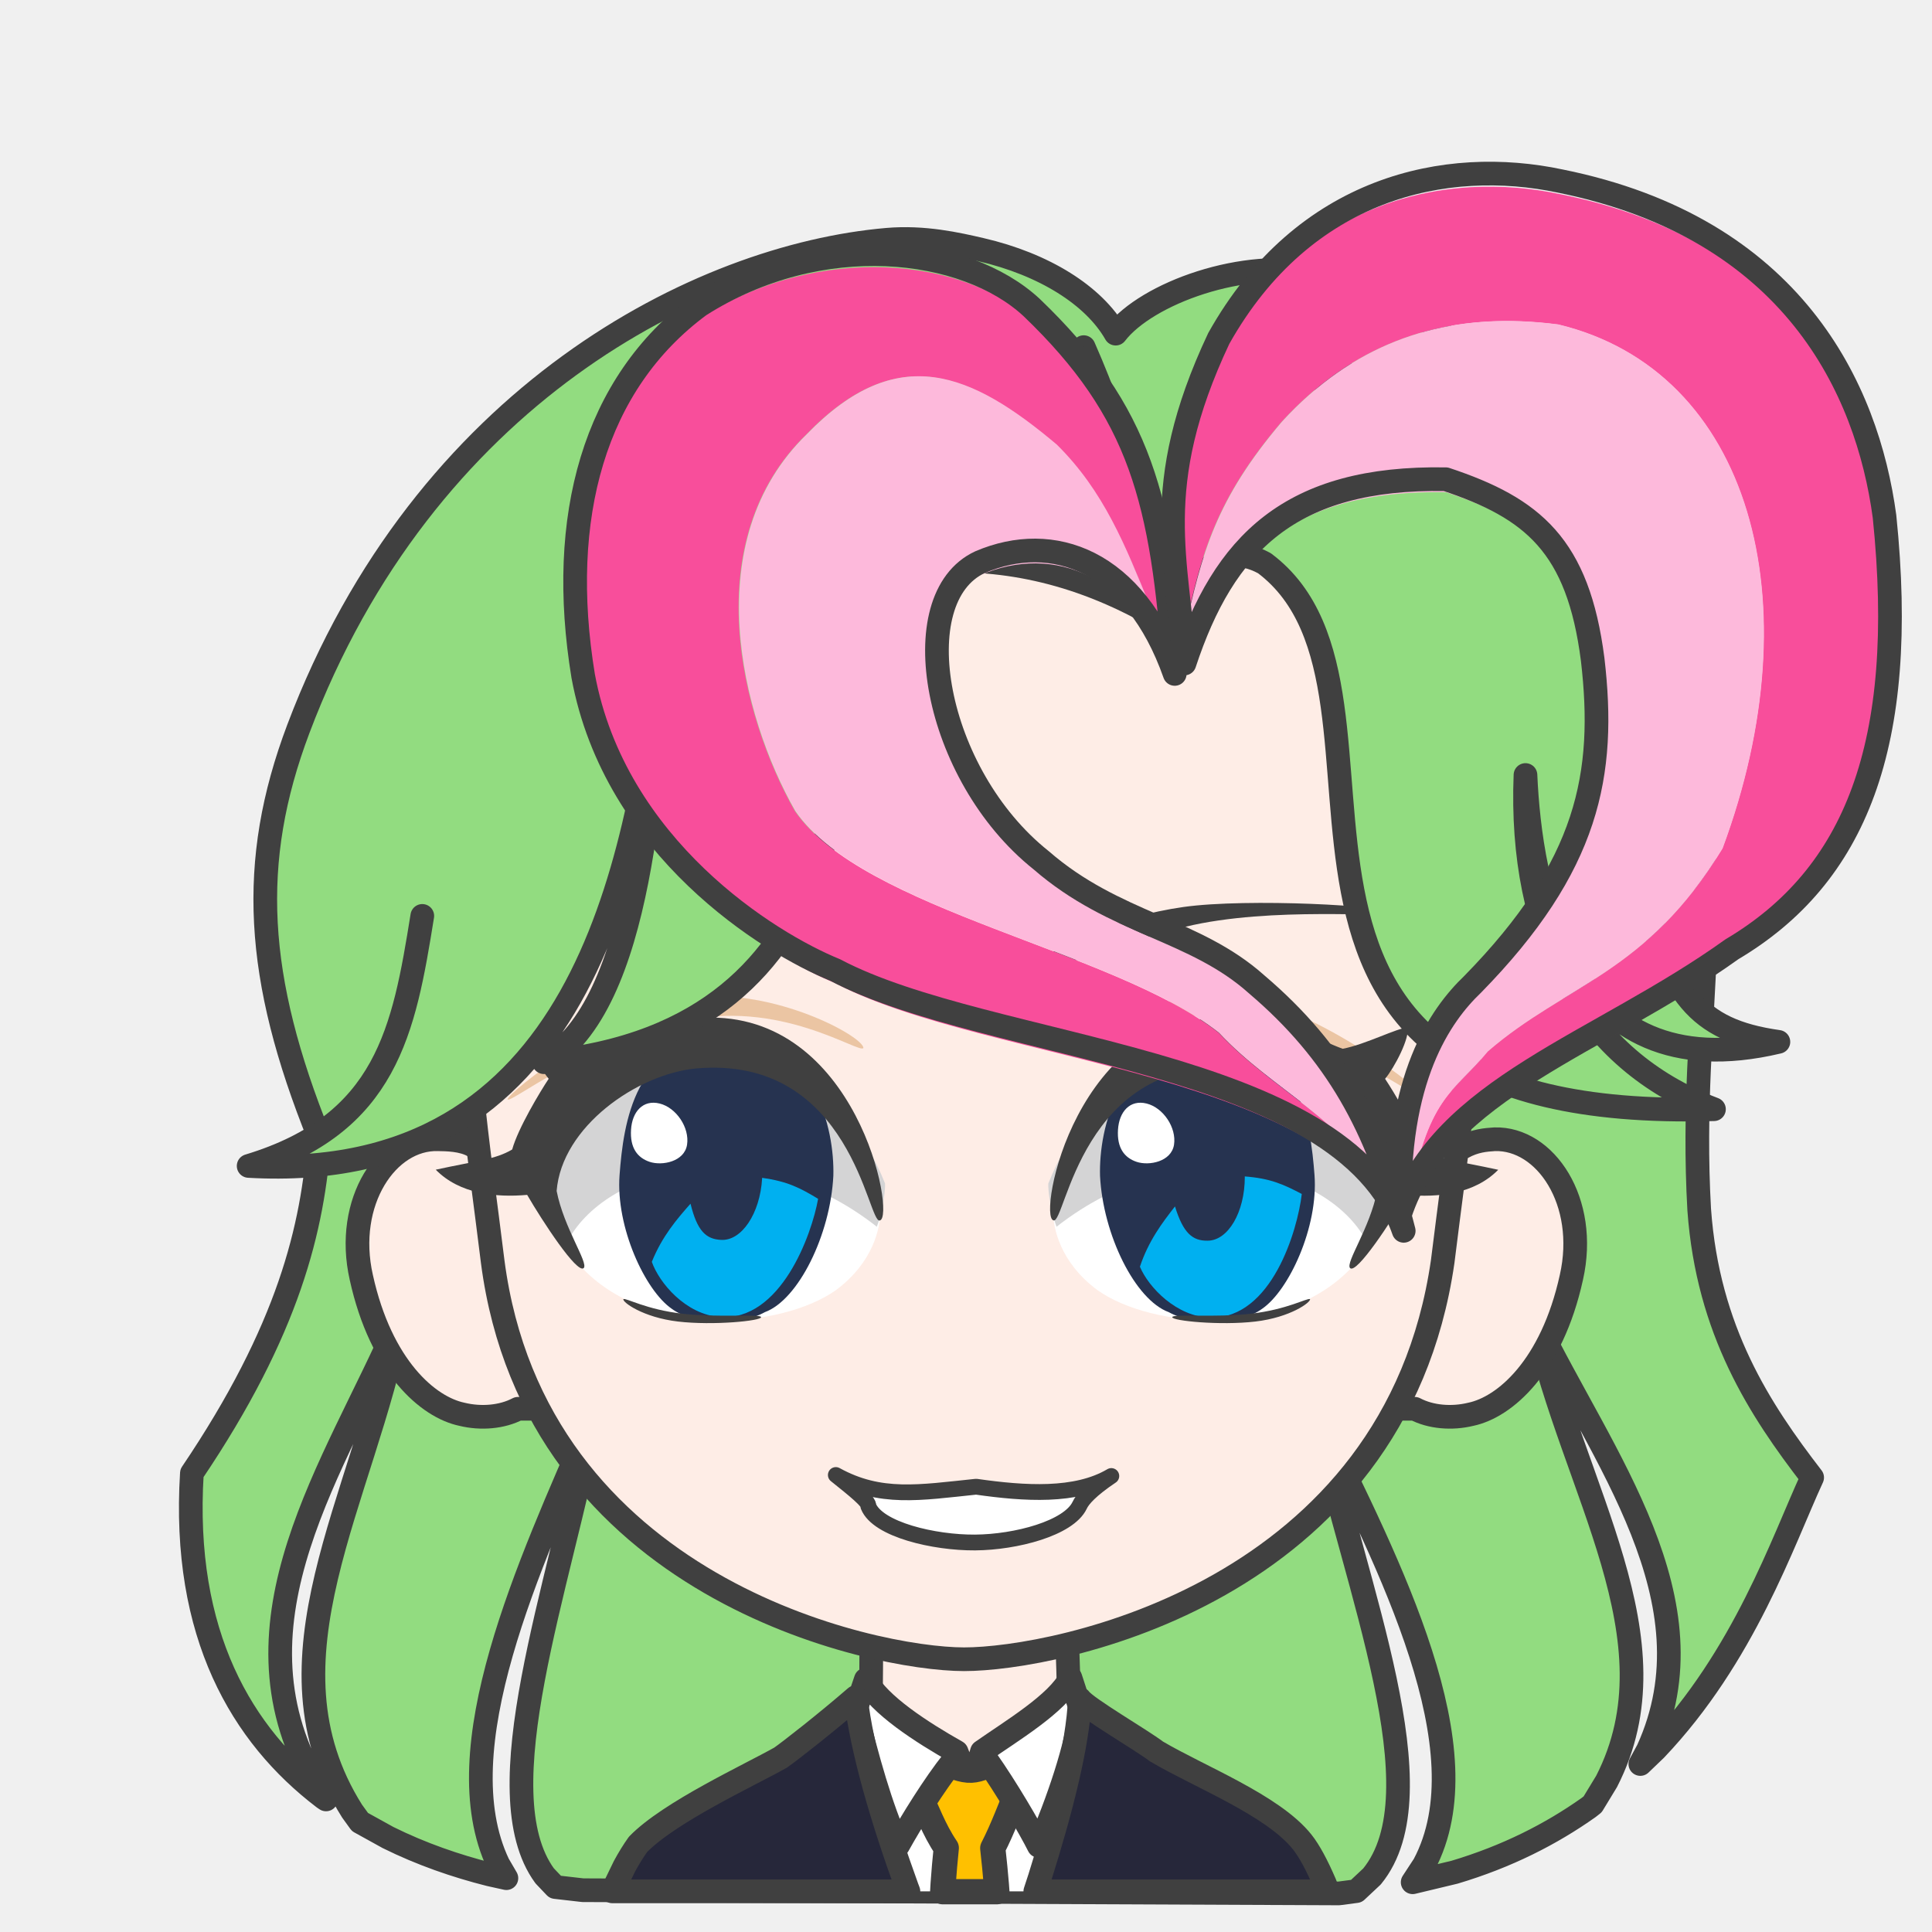
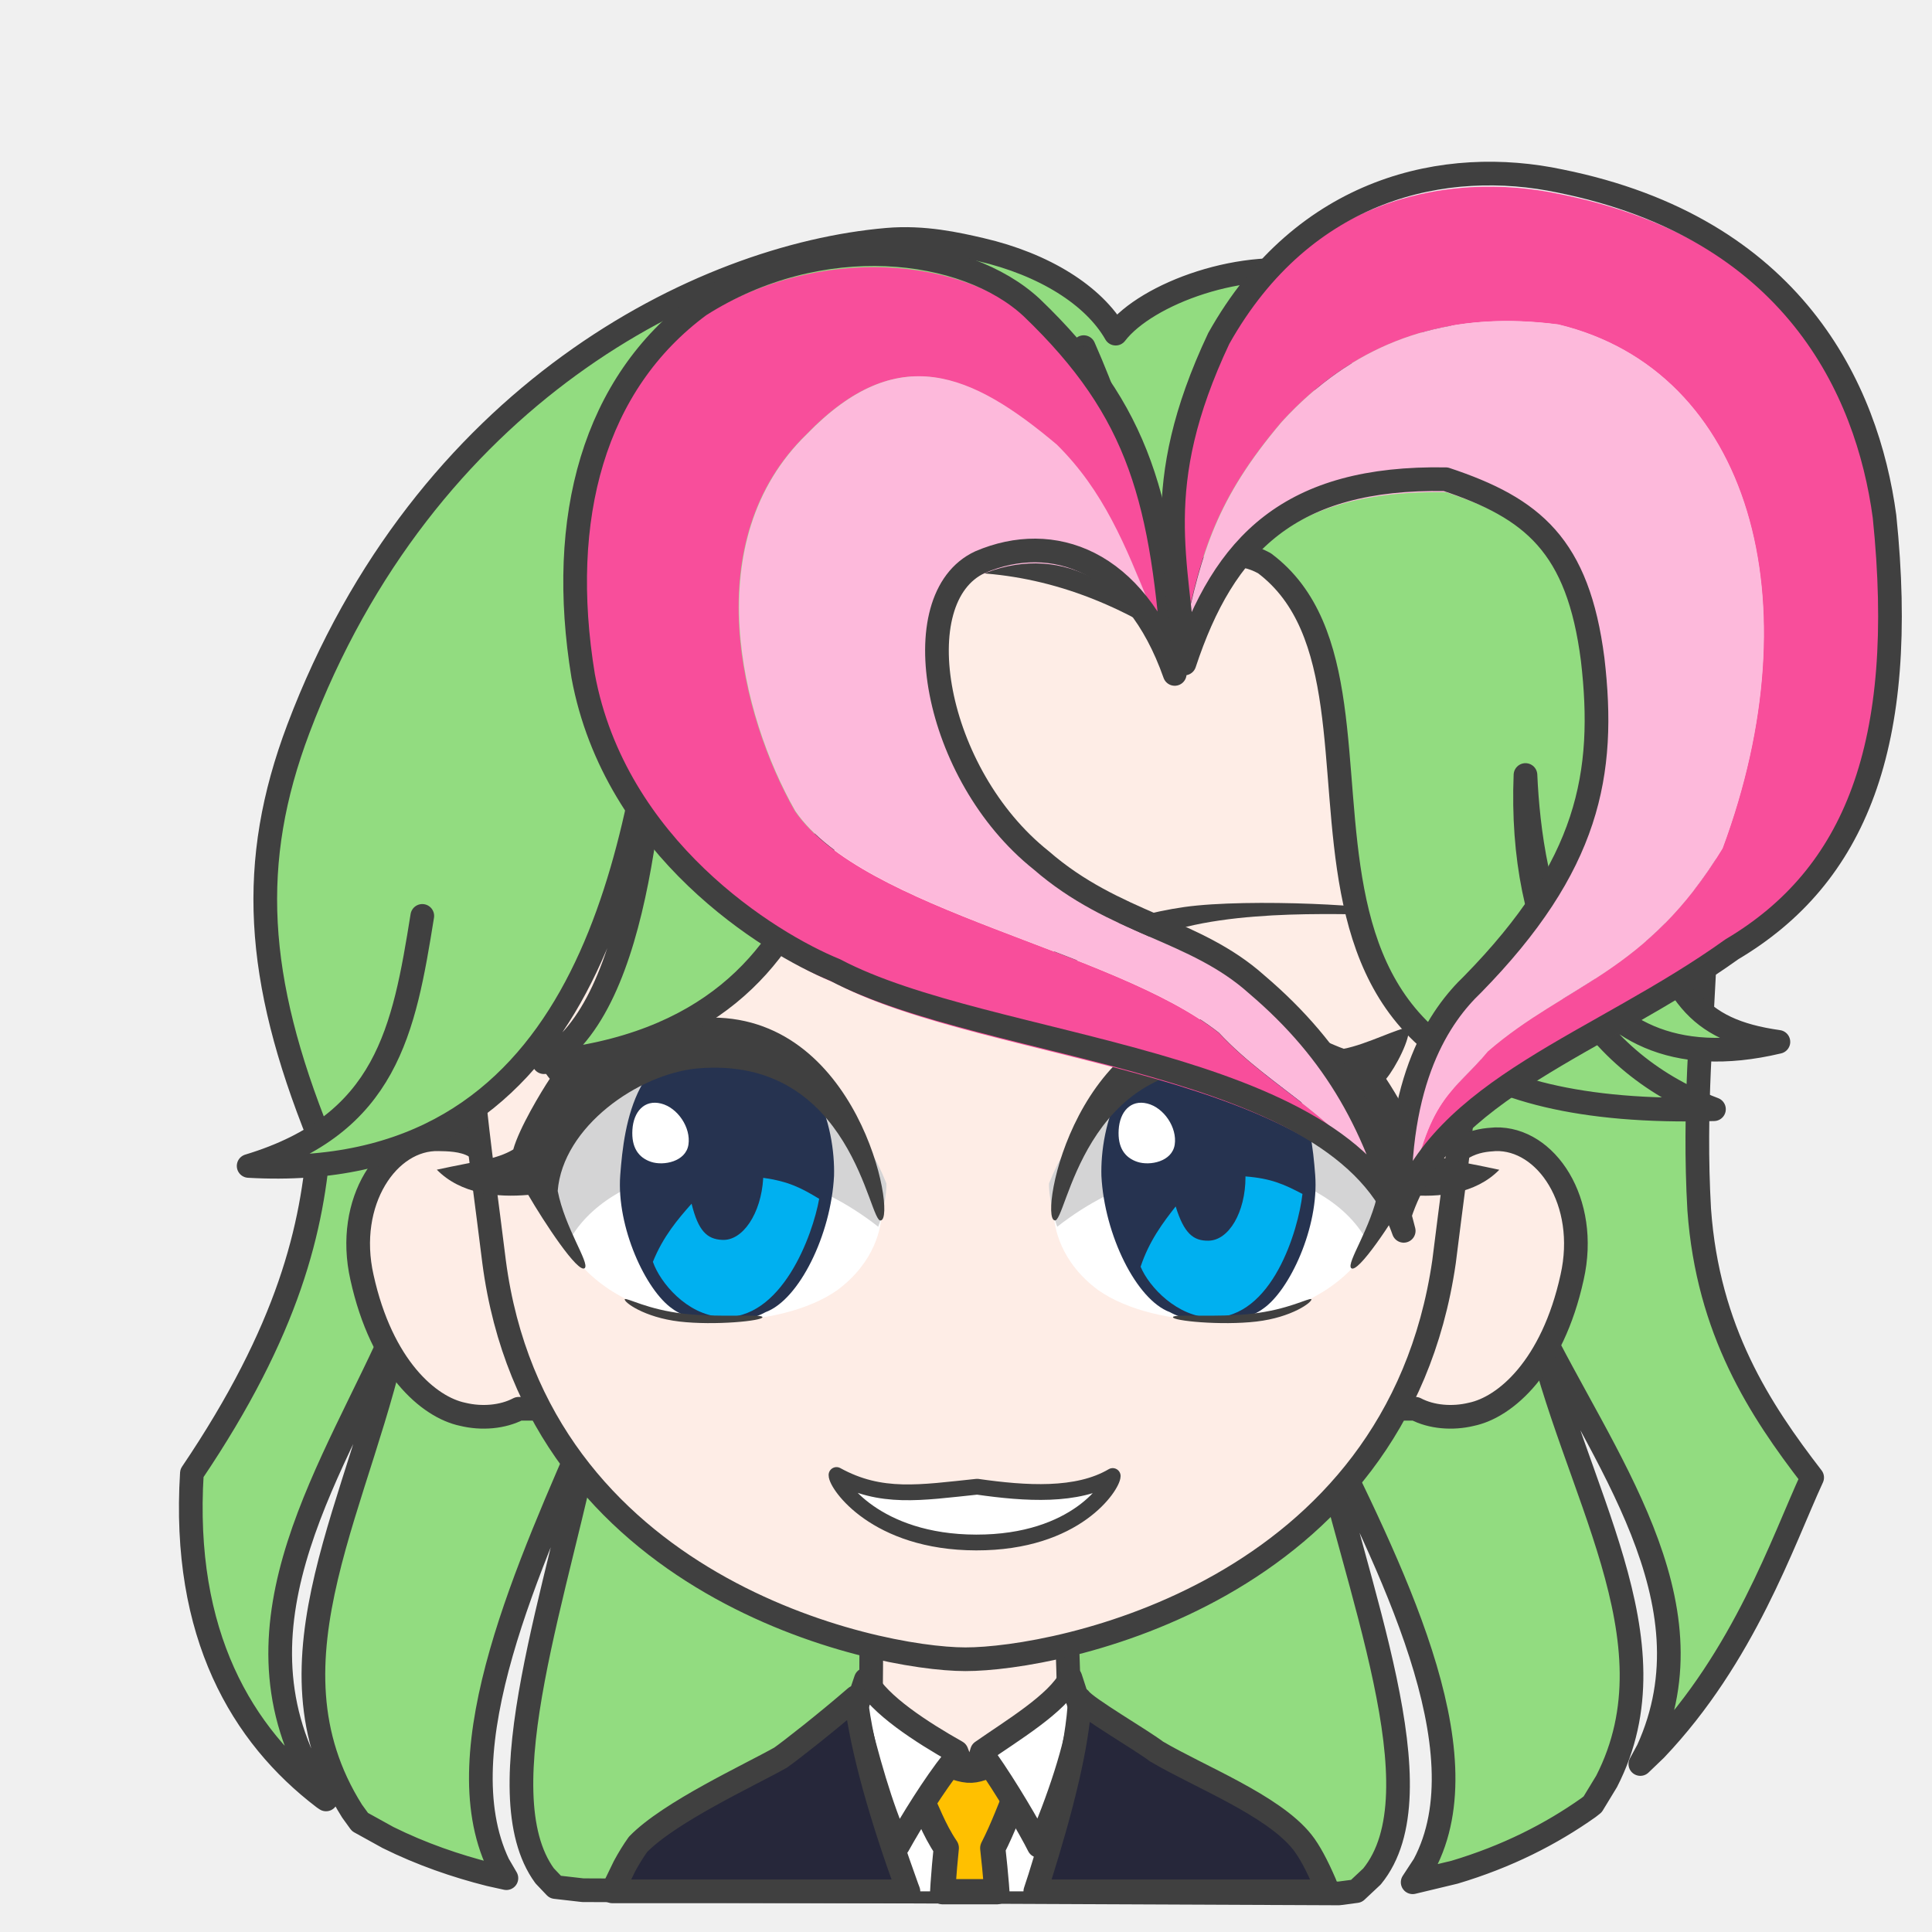
<svg xmlns="http://www.w3.org/2000/svg" width="2805" height="2805" xml:space="preserve" overflow="hidden">
  <g transform="translate(-3968 -936)">
    <path d="M5256.1 1284.09C5309.66 1279.48 5357.9 1290.5 5392.3 1298.47 5484.05 1319.72 5556.28 1365.04 5587.81 1420.4 5632.34 1362.26 5774.73 1309.52 5882.65 1334.05 6158.52 1382.94 6303.81 1755.07 6395.87 1981.44 6487.94 2207.81 6418.21 2396.54 6435.02 2692.26 6447.64 2868.15 6523.32 2983.07 6599 3081.18 6556.23 3174 6500.27 3340.62 6371.66 3475.87L6349.54 3497.09 6360.56 3476.82C6459.42 3259.72 6293.32 3050.85 6197.71 2854.23 6251.41 3098.69 6406.53 3315.58 6300.58 3522.32L6280.32 3555.65 6274.51 3560.22C6219.91 3598.92 6155.76 3631.54 6079.87 3654.18L6019 3668.79 6035.57 3643.48C6124.55 3476.66 5984.61 3207.99 5882.17 2997.33 5935.87 3241.79 6060.05 3538.31 5959.89 3660.44L5937.26 3681.64 5911.79 3685 4814.18 3680.32 4774.27 3675.75 4758.78 3659.46C4669.55 3537.33 4780.18 3240.81 4828.02 2996.35 4736.76 3207.01 4612.09 3475.68 4691.36 3642.5L4703.22 3662.84 4678.62 3657.39C4630.24 3645.2 4579.91 3627.92 4531.4 3603.86L4490.62 3581.32 4479.17 3565.5C4340.67 3345.44 4495.65 3115.17 4546.91 2853.26 4455.65 3063.91 4292.3 3288.64 4424.42 3522.48L4441.35 3548.52 4437.94 3546.19C4319.54 3455.92 4231.95 3309.45 4246.6 3074.91 4387.53 2866.24 4422.46 2718.19 4431.57 2587.15 4338.37 2355.9 4328.22 2187.53 4401.14 1994.3 4583.78 1510.37 4983.41 1307.6 5256.1 1284.09Z" stroke="#404040" stroke-width="34.375" stroke-linecap="round" stroke-linejoin="round" stroke-miterlimit="10" fill="#92DC80" fill-rule="evenodd" />
    <path d="M100.689 0C98.84 79.836 96.894 90.206 97.677 152.664 83.972 154.529 27.834 183.216 0 194.001 30.346 293.966 148.667 378.981 237.171 377.992 325.675 377.003 449.331 272.575 478 193.223L384.281 152.667C385.064 90.208 383.117 77.408 384.519 2.429L100.689 0Z" stroke="#404040" stroke-width="34.375" stroke-linecap="round" stroke-linejoin="round" stroke-miterlimit="10" fill="#FEEDE6" fill-rule="evenodd" transform="matrix(-1 0 0 1 5617 3277)" />
    <path d="M5527 3412C5519.12 3508.12 5513.9 3589.77 5503.17 3670.48L5501.16 3682 5256.81 3682 5252.69 3666.47C5233.35 3587.38 5220.65 3508.79 5211 3413.72L5355.99 3492.83 5379.36 3544.43 5398.48 3490.54Z" fill="#FFFFFF" fill-rule="evenodd" />
    <path d="M5450.5 3461.5 5447.9 3530.03C5435.06 3559.77 5424.63 3589.51 5409.36 3619.26 5411.5 3638.16 5413.19 3655.84 5414.59 3672.72L5415.3 3682.5 5336.68 3682.5 5337.34 3671.1C5338.5 3654.6 5339.95 3637.41 5341.85 3619.02 5323.23 3591.62 5314.3 3564.21 5300.53 3536.81L5299.5 3468.63C5309.5 3479.7 5352.96 3507.28 5378.13 3506.09 5403.29 3504.91 5436.52 3478.68 5450.5 3461.5Z" stroke="#404040" stroke-width="36.667" stroke-linecap="round" stroke-linejoin="round" stroke-miterlimit="10" fill="#FFC000" fill-rule="evenodd" />
    <path d="M5225.03 3374.49C5243.69 3410.8 5306.68 3451.33 5356.87 3479.62L5363.06 3495.63 5351.7 3492.65C5324.53 3526.67 5291.57 3579.84 5271.81 3615.39 5246.62 3559.89 5226.7 3487.52 5210 3418.99L5225.03 3374.49ZM5522.11 3372 5537 3417.59C5532.69 3468.7 5503.03 3555 5476.17 3616 5462.84 3589.4 5428.35 3530.69 5400.76 3491.61L5388.76 3495.63 5393.65 3479.07C5435.89 3449.38 5503.66 3409.14 5522.11 3372Z" stroke="#404040" stroke-width="34.375" stroke-linecap="round" stroke-linejoin="round" stroke-miterlimit="10" fill="#FFFFFF" fill-rule="evenodd" />
    <path d="M360.257 2.64C351.193 15.603 270.781 62.143 248.996 78.862 186.77 115.64 80.312 156.728 37.621 210.019 26.948 223.341 15.861 244.346 4.77 270.024L0 282 424.878 282 418.477 262.397C388.157 166.036 362.993 69.528 360.257 2.64ZM685.525 0C676.986 76.713 646.427 179.471 611.045 276.831L609.081 282 1039 282 1021.48 245.832C1015.17 234.165 1008.58 223.408 1001.69 213.779 955.872 166.667 839.865 113.369 794.529 87.734 779.497 77.089 729.56 38.118 685.525 0Z" stroke="#404040" stroke-width="34.375" stroke-linecap="round" stroke-linejoin="round" stroke-miterlimit="10" fill="#26273A" fill-rule="evenodd" transform="matrix(-1 0 0 1 5896 3400)" />
-     <path d="M1650.98 0.036C1638.99 0.301 1615.77 0.199 1598.98 10.041L163.429 11.887C145.718 2.046 130.061 0.883 116.972 0.036 43.246-2.084-19.296 90.548 5.535 200.504 34.143 330.583 102.569 389.139 151.67 399.354 179.182 406.083 209.864 403.542 232.923 391.368L1534.98 391.368C1558.05 403.542 1588.74 406.083 1616.27 399.354 1665.39 389.139 1733.84 330.583 1762.46 200.504 1787.3 90.548 1724.74-2.084 1650.98 0.036Z" stroke="#404040" stroke-width="34.375" stroke-linecap="round" stroke-linejoin="round" stroke-miterlimit="10" fill="#FEEDE6" fill-rule="evenodd" transform="matrix(-1 0 0 1 6255 2590)" />
-     <path d="M1474 666.518C1471.86 440.458 1415.73 7.502 731.293 0 77.289 2.902-1.423 444.417 0.019 666.518 0.542 939.935 26.781 1089.61 47.443 1258.83 116.934 1739.28 609.184 1836.08 742.376 1836 875.568 1835.92 1364.79 1731.91 1426.66 1258.83 1447.28 1089.61 1473.48 939.935 1474 666.518Z" stroke="#404040" stroke-width="34.375" stroke-linecap="round" stroke-linejoin="round" stroke-miterlimit="10" fill="#FEEDE6" fill-rule="evenodd" transform="matrix(-1 0 0 1 6110 1509)" />
-     <path d="M5686.03 2252.85C5779.81 2239.66 5985.41 2251.03 5986.35 2261.19 5986.96 2269.71 5814.92 2250.97 5688.53 2281.65 5562.14 2312.32 5496.61 2351.11 5488.8 2332.69 5481.84 2310.69 5592.25 2266.05 5686.03 2252.85Z" fill="#404040" fill-rule="evenodd" />
-     <path d="M5497 2697.86C5591.45 2406.98 5843.34 2405.1 6001 2607.04 5999.81 2676.24 5973.04 2720.24 5927.71 2779.02 5829.9 2879.26 5641.47 2865.52 5561.66 2809.31 5506.09 2768.31 5497.43 2717.34 5497 2697.86Z" fill="#FFFFFF" fill-rule="evenodd" />
-     <path d="M5501.98 2717.05C5683.18 2574.98 5898.86 2630.69 5953.89 2742 6050.08 2579.98 5844.5 2453.03 5763.99 2458.15 5683.48 2463.27 5549.92 2502.96 5490.07 2654.16 5489.22 2669.65 5496.38 2702.93 5501.98 2717.05Z" fill="#D4D4D5" fill-rule="evenodd" />
-     <path d="M5565.09 2643.13C5563.16 2574.88 5591.87 2444.15 5723.26 2444 5854.64 2443.85 5870.85 2566.95 5876.5 2642.22 5882.14 2717.49 5839.26 2809.55 5800.57 2836.07 5769.41 2859.37 5701.03 2861.31 5664.86 2841.06 5615.96 2823.17 5569.43 2728.74 5565.09 2643.13Z" fill="#263350" fill-rule="evenodd" />
-     <path d="M5775.18 2644C5812.42 2646.89 5831.13 2655.38 5858 2669.48 5851.98 2721.76 5814.58 2849.92 5726.45 2849 5676.42 2848.47 5635.34 2804.67 5623 2775.08 5635.52 2737.51 5655.46 2711.15 5673.92 2687.59 5685.95 2726.6 5699.47 2737.56 5721.14 2737.32 5751.04 2737.32 5775.28 2695.93 5775.28 2644.87 5775.25 2644.58 5775.21 2644.29 5775.18 2644Z" fill="#00B0F0" fill-rule="evenodd" />
-     <path d="M5591.17 2576.15C5592.81 2550.07 5608.48 2532.15 5632.72 2538.17 5656.96 2544.19 5676.33 2573.23 5672.52 2597.93 5668.7 2622.63 5636.43 2628.89 5618.3 2622.87 5600.16 2616.84 5589.52 2602.23 5591.17 2576.15Z" fill="#FFFFFF" fill-rule="evenodd" />
-     <path d="M5670.01 2848.32C5670.22 2843.24 5731.02 2849.33 5783.88 2843.35 5836.74 2837.37 5866.1 2820.08 5869.92 2822.17 5871.71 2826.34 5841.74 2848.73 5790.51 2854.71 5739.27 2860.69 5669.23 2853.67 5670.01 2848.32Z" fill="#404040" fill-rule="evenodd" />
-     <path d="M5766.02 2384.01C5880.77 2397.61 6040.12 2523.82 6038.65 2532.47 6032.94 2537.64 5937.89 2458.6 5788 2420.04 5645.17 2383.39 5525.79 2467.32 5521.46 2457.22 5522.38 2440 5651.28 2370.41 5766.02 2384.01Z" fill="#EBC5A3" fill-rule="evenodd" />
-     <path d="M5497.45 2707.73C5514.81 2715.28 5537.98 2467.43 5764.43 2487.18 5850.39 2495.38 5960.05 2571.9 5967.47 2665.16 5956.96 2719.1 5920.94 2769.51 5928.15 2777.12 5937.79 2786.06 5988.23 2708.96 6010.34 2670.89 6055.73 2674.85 6108.42 2669.81 6143.24 2634.36 6083.93 2621.38 6056.57 2619.59 6032.07 2604.96 6023.61 2574.27 5991.27 2520.71 5978.95 2502.28 5992.29 2486.54 6015.51 2442.16 6011.27 2428.07 5997.58 2427.93 5950.63 2452.43 5917.4 2458.68 5883.14 2446.35 5820.19 2410.17 5753.28 2413.5 5529.97 2404.28 5474.2 2702.87 5497.45 2707.73Z" fill="#404040" fill-rule="evenodd" />
-     <path d="M0 98C26.553 76.715 48.949 58.979 47.209 52.723 60.813 18.737 142.841-0.431 202.219 0.007 261.597 0.445 338.002 20.704 353.953 53.887 357.999 62.87 370.291 76.56 400 96.541 348.458 66.051 274.12 70.936 203.709 81.004 120.951 72.405 64.44 62.453 0 98Z" stroke="#404040" stroke-width="22.917" stroke-linecap="round" stroke-linejoin="round" stroke-miterlimit="10" fill="#FFFFFF" fill-rule="evenodd" transform="matrix(1 -1.22465e-16 -1.22465e-16 -1 5181.5 3175.5)" />
-     <path d="M186.338 31.595C277.661 7.069 482.779-6.696 484.949 3.272 486.585 11.654 313.833 14.023 192.321 59.871 70.809 105.719 10.589 152.201 0.616 134.876-8.963 113.881 95.016 56.122 186.338 31.595Z" fill="#404040" fill-rule="evenodd" transform="matrix(-0.992546 0.121869 0.121869 0.992546 5238.22 2198.8)" />
-     <path d="M0 231.863C94.453-59.02 346.343-60.897 504 141.035 502.806 210.244 476.044 254.236 430.705 313.016 332.901 413.259 144.474 399.524 64.66 343.313 9.088 302.313 0.433 251.335 0 231.863Z" fill="#FFFFFF" fill-rule="evenodd" transform="matrix(-1 0 0 1 5246 2466)" />
-     <path d="M11.951 259.048C192.782 116.981 408.028 172.689 462.945 284 558.939 121.975 353.778-4.967 273.432 0.15 193.085 5.267 59.794 44.958 0.068 196.16-0.775 211.652 6.372 244.93 11.951 259.048Z" fill="#D4D4D5" fill-rule="evenodd" transform="matrix(-1 0 0 1 5253 2458)" />
-     <path d="M0.089 199.126C-1.835 130.881 26.788 0.152 157.748 0 288.708-0.151 304.87 122.948 310.498 198.22 316.126 273.492 273.378 365.552 234.811 392.074 203.75 415.368 135.594 417.312 99.54 397.059 50.8 379.169 4.417 284.74 0.089 199.126Z" fill="#263350" fill-rule="evenodd" transform="matrix(-1 0 0 1 5178 2444)" />
-     <path d="M5074.45 2646.07C5111.54 2651.19 5129.75 2660.8 5155.78 2676.51 5146.63 2728.42 5101.54 2854.33 5013.42 2848.12 4963.41 2844.6 4924.93 2798.34 4914.36 2768.02 4929.14 2731.2 4950.67 2706.04 4970.54 2683.59 4980.24 2723.31 4993.11 2735.09 5014.8 2736.14 5044.72 2737.93 5071.44 2698 5074.5 2646.94 5074.49 2646.65 5074.47 2646.36 5074.45 2646.07Z" fill="#00B0F0" fill-rule="evenodd" />
-     <path d="M4884.17 2576.15C4885.81 2550.07 4901.48 2532.15 4925.72 2538.17 4949.96 2544.19 4969.33 2573.23 4965.52 2597.93 4961.7 2622.63 4929.43 2628.89 4911.3 2622.87 4893.16 2616.84 4882.52 2602.23 4884.17 2576.15Z" fill="#FFFFFF" fill-rule="evenodd" />
-     <path d="M0.007 26.317C0.219 21.242 61.016 27.326 113.877 21.346 166.738 15.367 196.1-1.921 199.925 0.175 201.705 4.337 171.739 26.731 120.507 32.711 69.275 38.691-0.773 31.666 0.007 26.317Z" fill="#404040" fill-rule="evenodd" transform="matrix(-1 0 0 1 5073 2822)" />
-     <path d="M150.49 52.048C249.712-6.896 452.629-3.521 456.715 4.231 455.32 11.812 332.005 6.817 189.777 67.299 54.3 125.016 10.593 264.221 1.029 258.832-8.701 244.597 51.268 110.992 150.49 52.048Z" fill="#EBC5A3" fill-rule="evenodd" transform="matrix(-0.794088 0.607803 0.607803 0.794088 5065.06 2251.29)" />
-     <path d="M14.772 403.188C33.464 405.982-8.276 160.591 215.199 121.016 300.215 106.683 425.747 152.189 457.013 240.35 460.826 295.17 439.119 353.185 448.039 358.673 459.646 364.807 488.351 277.274 499.828 234.779 544.628 226.847 594.131 208.339 618.548 165.076 557.998 167.899 531.148 173.256 503.743 165.466 487.649 138.019 442.613 94.666 425.973 80.051 434.764 61.397 445.678 12.517 437.953 0 424.711 3.414 385.768 39.233 355.347 53.878 319.115 50.843 249.058 32.193 185.403 52.74-32.324 101.666-8.909 404.511 14.772 403.188Z" fill="#404040" fill-rule="evenodd" transform="matrix(-0.965886 0.258967 0.258967 0.965886 5155.34 2314.6)" />
+     <path d="M1650.98 0.036C1638.99 0.301 1615.77 0.199 1598.98 10.041L163.429 11.887C145.718 2.046 130.061 0.883 116.972 0.036 43.246-2.084-19.296 90.548 5.535 200.504 34.143 330.583 102.569 389.139 151.67 399.354 179.182 406.083 209.864 403.542 232.923 391.368L1534.98 391.368C1558.05 403.542 1588.74 406.083 1616.27 399.354 1665.39 389.139 1733.84 330.583 1762.46 200.504 1787.3 90.548 1724.74-2.084 1650.98 0.036Z" stroke="#404040" stroke-width="34.375" stroke-linecap="round" stroke-linejoin="round" stroke-miterlimit="10" fill="#FEEDE6" fill-rule="evenodd" transform="matrix(-1 0 0 1 6256 2590)" />
+     <path d="M1474 666.518C1471.86 440.458 1415.73 7.502 731.293 0 77.289 2.902-1.423 444.417 0.019 666.518 0.542 939.935 26.781 1089.61 47.443 1258.83 116.934 1739.28 609.184 1836.08 742.376 1836 875.568 1835.92 1364.79 1731.91 1426.66 1258.83 1447.28 1089.61 1473.48 939.935 1474 666.518Z" stroke="#404040" stroke-width="34.375" stroke-linecap="round" stroke-linejoin="round" stroke-miterlimit="10" fill="#FEEDE6" fill-rule="evenodd" transform="matrix(-1 0 0 1 6112 1509)" />
+     <path d="M5687.58 2252.85C5781.36 2239.66 5986.96 2251.03 5987.9 2261.19 5988.51 2269.71 5816.48 2250.97 5690.08 2281.65 5563.69 2312.32 5498.16 2351.11 5490.36 2332.69 5483.39 2310.69 5593.8 2266.05 5687.58 2252.85Z" fill="#404040" fill-rule="evenodd" />
+     <path d="M5498 2697.86C5592.64 2406.98 5845.03 2405.1 6003 2607.04 6001.8 2676.24 5974.99 2720.24 5929.56 2779.02 5831.56 2879.26 5642.76 2865.52 5562.79 2809.31 5507.11 2768.31 5498.43 2717.34 5498 2697.86Z" fill="#FFFFFF" fill-rule="evenodd" />
+     <path d="M5502.98 2717.05C5684.18 2574.98 5899.86 2630.69 5954.89 2742 6051.08 2579.98 5845.5 2453.03 5764.99 2458.15 5684.48 2463.27 5550.92 2502.96 5491.07 2654.16 5490.22 2669.65 5497.38 2702.93 5502.98 2717.05Z" fill="#D4D4D5" fill-rule="evenodd" />
+     <path d="M5567.09 2643.13C5565.17 2574.88 5593.79 2444.15 5724.75 2444 5855.71 2443.85 5871.87 2566.95 5877.5 2642.22 5883.13 2717.49 5840.38 2809.55 5801.81 2836.07 5770.75 2859.37 5702.59 2861.31 5666.54 2841.06 5617.8 2823.17 5571.42 2728.74 5567.09 2643.13Z" fill="#263350" fill-rule="evenodd" />
+     <path d="M5776.18 2644C5813.42 2646.89 5832.13 2655.38 5859 2669.48 5852.98 2721.76 5815.58 2849.92 5727.45 2849 5677.42 2848.47 5636.34 2804.67 5624 2775.08 5636.52 2737.51 5656.46 2711.15 5674.92 2687.59 5686.95 2726.6 5700.47 2737.56 5722.14 2737.32 5752.04 2737.32 5776.28 2695.93 5776.28 2644.87 5776.25 2644.58 5776.21 2644.29 5776.18 2644Z" fill="#00B0F0" fill-rule="evenodd" />
+     <path d="M5592.17 2576.15C5593.81 2550.07 5609.48 2532.15 5633.72 2538.17 5657.96 2544.19 5677.33 2573.23 5673.52 2597.93 5669.7 2622.63 5637.43 2628.89 5619.3 2622.87 5601.16 2616.84 5590.52 2602.23 5592.17 2576.15Z" fill="#FFFFFF" fill-rule="evenodd" />
+     <path d="M5671.01 2848.32C5671.22 2843.24 5732.32 2849.33 5785.45 2843.35 5838.57 2837.37 5868.08 2820.08 5871.92 2822.17 5873.71 2826.34 5843.6 2848.73 5792.11 2854.71 5740.62 2860.69 5670.22 2853.67 5671.01 2848.32Z" fill="#404040" fill-rule="evenodd" />
+     <path d="M5499 2707.73C5516.36 2715.28 5539.53 2467.43 5765.98 2487.18 5851.94 2495.38 5961.61 2571.9 5969.02 2665.16 5958.52 2719.1 5922.49 2769.51 5929.7 2777.12 5939.34 2786.06 5989.78 2708.96 6011.89 2670.89 6057.29 2674.85 6109.97 2669.81 6144.8 2634.36 6085.49 2621.38 6058.12 2619.59 6033.63 2604.96 6025.16 2574.27 5992.82 2520.71 5980.51 2502.28 5993.84 2486.54 6017.06 2442.16 6012.83 2428.07 5999.13 2427.93 5952.18 2452.43 5918.96 2458.68 5884.69 2446.35 5821.74 2410.17 5754.84 2413.5 5531.52 2404.28 5475.75 2702.87 5499 2707.73Z" fill="#404040" fill-rule="evenodd" />
+     <path d="M0.001 98C-0.248 84.5 56.853 0.243 202.725 0 348.597-0.243 400.751 83.04 401 96.54 349.33 66.048 274.805 70.935 204.219 81.002 121.254 72.403 64.601 62.451 0.001 98Z" stroke="#404040" stroke-width="22.917" stroke-linecap="round" stroke-linejoin="round" stroke-miterlimit="10" fill="#FFFFFF" fill-rule="evenodd" transform="matrix(1 -1.22465e-16 -1.22465e-16 -1 5182.5 3175.5)" />
+     <path d="M186.338 31.595C277.661 7.069 482.779-6.696 484.949 3.272 486.585 11.654 313.833 14.023 192.321 59.871 70.809 105.719 10.589 152.201 0.616 134.876-8.963 113.881 95.016 56.122 186.338 31.595Z" fill="#404040" fill-rule="evenodd" transform="matrix(-0.992546 0.121869 0.121869 0.992546 5239.77 2198.8)" />
+     <path d="M0 231.863C94.453-59.02 346.343-60.897 504 141.035 502.806 210.244 476.044 254.236 430.705 313.016 332.901 413.259 144.474 399.524 64.66 343.313 9.088 302.313 0.433 251.335 0 231.863Z" fill="#FFFFFF" fill-rule="evenodd" transform="matrix(-1 0 0 1 5248 2466)" />
+     <path d="M11.951 259.048C192.782 116.981 408.028 172.689 462.945 284 558.939 121.975 353.778-4.967 273.432 0.15 193.085 5.267 59.794 44.958 0.068 196.16-0.775 211.652 6.372 244.93 11.951 259.048Z" fill="#D4D4D5" fill-rule="evenodd" transform="matrix(-1 0 0 1 5255 2458)" />
+     <path d="M0.089 199.126C-1.835 130.881 26.788 0.152 157.748 0 288.709-0.151 304.87 122.948 310.498 198.22 316.127 273.492 273.378 365.552 234.811 392.074 203.75 415.368 135.594 417.312 99.54 397.059 50.8 379.169 4.417 284.74 0.089 199.126Z" fill="#263350" fill-rule="evenodd" transform="matrix(-1 0 0 1 5179 2444)" />
+     <path d="M5076 2646.07C5113.09 2651.19 5131.3 2660.8 5157.33 2676.51 5148.18 2728.42 5103.09 2854.33 5014.98 2848.12 4964.96 2844.6 4926.49 2798.34 4915.91 2768.02 4930.69 2731.2 4952.22 2706.04 4972.09 2683.59 4981.79 2723.31 4994.66 2735.09 5016.36 2736.14 5046.27 2737.93 5073 2698 5076.05 2646.94 5076.04 2646.65 5076.02 2646.36 5076 2646.07Z" fill="#00B0F0" fill-rule="evenodd" />
+     <path d="M4886.17 2576.15C4887.81 2550.07 4903.48 2532.15 4927.72 2538.17 4951.96 2544.19 4971.33 2573.23 4967.52 2597.93 4963.7 2622.63 4931.43 2628.89 4913.3 2622.87 4895.16 2616.84 4884.52 2602.23 4886.17 2576.15Z" fill="#FFFFFF" fill-rule="evenodd" />
+     <path d="M0.007 26.317C0.219 21.242 61.016 27.326 113.877 21.346 166.738 15.367 196.1-1.921 199.925 0.175 201.705 4.337 171.739 26.731 120.507 32.711 69.275 38.691-0.773 31.666 0.007 26.317Z" fill="#404040" fill-rule="evenodd" transform="matrix(-1 0 0 1 5075 2822)" />
+     <path d="M14.772 403.188C33.464 405.982-8.276 160.591 215.199 121.016 300.215 106.683 425.747 152.189 457.013 240.35 460.826 295.17 439.119 353.185 448.039 358.673 459.646 364.807 488.351 277.274 499.828 234.779 544.628 226.847 594.131 208.339 618.548 165.076 557.998 167.899 531.148 173.256 503.743 165.466 487.649 138.019 442.613 94.666 425.973 80.051 434.764 61.397 445.678 12.517 437.953 0 424.711 3.414 385.768 39.233 355.347 53.878 319.115 50.843 249.058 32.193 185.403 52.74-32.324 101.666-8.909 404.511 14.772 403.188Z" fill="#404040" fill-rule="evenodd" transform="matrix(-0.965886 0.258967 0.258967 0.965886 5156.9 2314.6)" />
    <path d="M4514 2358 4764.07 2225.66 5308.33 1677.39 5583.61 1708.9 5657.16 1826.53 5741.21 1713.1 6172 1734.11 5808.46 1471.52 5154.92 1398 4738.85 1595.46 4553.93 1975.68 4514 2358Z" fill="#92DC80" fill-rule="evenodd" />
    <path d="M5541.39 1440C5598.84 1570.29 5633.18 1702.68 5657 1837.18 5420.87 1696.38 5214.17 1748.92 5005.37 1830.87 4894.66 1902.32 4741.91 2076.75 4692.16 2215.44 4630.5 2403.18 4659.23 2420.69 4690.06 2419.29L4627 2579" stroke="#404040" stroke-width="34.375" stroke-linecap="round" stroke-linejoin="round" stroke-miterlimit="10" fill="#92DC80" fill-rule="evenodd" />
    <path d="M4581.11 2265.76C4554.47 2431.19 4530.07 2567.95 4329 2628.81 4811.73 2656.5 4891.08 2194.91 4930.53 1885.67 4914.28 2054.07 4902.67 2396.69 4757.73 2478.15 5236.92 2431.99 5172.06 1978.74 5226.64 1878.82 5276.61 1756.47 5366.52 1714.4 5445.32 1710.59 5542.94 1705.8 5597.41 1747.74 5664 1832.56 5640.17 1716.9 5618.44 1658.02 5567.28 1573.9 5478.26 1458.24 5383.1 1382.74 5240.72 1441.29" stroke="#404040" stroke-width="34.375" stroke-linecap="round" stroke-linejoin="round" stroke-miterlimit="10" fill="#92DC80" fill-rule="evenodd" />
    <path d="M6015.87 1526.25C5818.02 1347.32 5666.89 1725.43 5668.01 1849.4 5699.4 1790.04 5729.6 1713.39 5803.79 1753.73 6056.84 1943.23 5674.49 2568.67 6456.44 2546.42 6266.18 2474.2 6173.44 2297.62 6182.78 2061.21 6189.71 2218.25 6239.11 2522.58 6550 2448.65 6428.27 2431.51 6396.04 2376.9 6353.52 2232.36" stroke="#404040" stroke-width="34.375" stroke-linecap="round" stroke-linejoin="round" stroke-miterlimit="10" fill="#92DC80" fill-rule="evenodd" />
    <path d="M6000.46 2712.02 6001.81 2714.96 6000.4 2717.95ZM5254.83 1324.21C5341.29 1327.85 5417.7 1356.65 5465.72 1401.25 5604.7 1534.52 5646.11 1649.38 5666.05 1844.51L5670.02 1891.83 5637.31 1816.24C5601.47 1728.73 5570.3 1649.26 5501.74 1581.62 5377.99 1477.4 5270.87 1430.31 5138.82 1566.59 4979.99 1720.9 5042.78 1974.42 5122.2 2113.71 5221.93 2258.51 5584.85 2315.12 5737.22 2435.37 5815.59 2519.54 5919.42 2559.99 5981.89 2671.49L5992.68 2695.03 6005.94 2742C5918.21 2488.48 5403.85 2481.46 5180.37 2363.22 5084.33 2324.14 4860.86 2185.86 4814.69 1936.35 4776.83 1705.87 4830.39 1511.47 4983.68 1398.24 5071.87 1342.13 5168.37 1320.58 5254.83 1324.21ZM6103.29 1207.77C6147.86 1205.22 6191.78 1209.1 6233.11 1217.87 6571.09 1286.01 6679.14 1519.49 6704.07 1704.87 6738.24 2036.55 6661.59 2226.94 6482.44 2333.16 6313.56 2454.16 6117.11 2517.62 6030.43 2654.44L6010.29 2697.03 6011.58 2689.06C6040.29 2525.66 6076.76 2524.43 6127.84 2462.43 6241.42 2364.22 6357.77 2350.2 6468.59 2167.82 6602.03 1808.58 6508.76 1474.4 6230.34 1407.26 6085.36 1388.22 5945.92 1420.29 5828.64 1548.55 5733.29 1660.78 5712.18 1738.49 5687.36 1854.17L5683.54 1872.12 5682.9 1864.37C5670.25 1741.71 5647.52 1636.61 5737.21 1446.34 5830.02 1281 5969.58 1215.43 6103.29 1207.77Z" fill="#F84E9B" fill-rule="evenodd" />
    <path d="M5324 1483.73C5382.74 1491.5 5440.45 1529.33 5502.31 1581.45 5570.86 1649.1 5602.03 1728.59 5637.86 1816.12L5670.56 1891.72 5674.04 1933.24C5615.88 1767.87 5496.77 1725.77 5391.51 1770.87 5278.87 1822.99 5324.11 2079.56 5480.15 2203.84 5587.25 2297.05 5702.66 2303.06 5793.15 2384.25 5894.13 2470.19 5952.7 2565.34 5991.13 2687.83L5993.17 2695.07 5982.39 2671.52C5919.93 2560 5816.11 2519.55 5737.75 2435.36 5585.41 2315.09 5222.55 2258.46 5122.84 2113.64 5043.43 1974.33 4980.65 1720.76 5139.46 1566.42 5205.47 1498.26 5265.25 1475.96 5324 1483.73ZM6176.72 1402.4C6194.64 1403.1 6212.67 1404.68 6230.79 1407.06 6509.16 1474.21 6602.42 1808.46 6469 2167.76 6358.2 2350.17 6241.87 2364.2 6128.3 2462.42 6077.23 2524.43 6040.77 2525.67 6012.07 2689.09L6010.78 2697.07 6002.3 2715 6000.96 2712.06 6001.66 2648.77C6010.51 2498.25 6065.75 2422.83 6106.14 2384.25 6275.11 2211.86 6300.04 2078.56 6280.65 1912.19 6259.41 1746.82 6193.86 1692.7 6067.37 1650.61 5841.16 1646.6 5745.14 1744.82 5687.89 1918.2L5684.08 1872 5687.9 1854.05C5712.72 1738.35 5733.83 1660.63 5829.16 1548.38 5931.76 1436.13 6051.32 1397.54 6176.72 1402.4Z" fill="#FDB9DB" fill-rule="evenodd" />
    <path d="M5673.54 1914.44C5615.36 1749.12 5496.23 1707.04 5390.95 1752.13 5278.28 1804.23 5323.54 2060.72 5479.61 2184.96 5586.73 2278.14 5702.17 2284.15 5792.67 2365.31 5908.11 2463.5 5968.14 2573.71 6006 2723 5918.27 2469.51 5403.88 2462.5 5180.39 2344.27 5084.35 2305.19 4860.86 2166.93 4814.69 1917.45 4776.82 1687 4830.39 1492.63 4983.69 1379.41 5160.08 1267.19 5369.71 1293.24 5465.75 1382.41 5624.6 1534.71 5655.99 1662.95 5673.54 1914.44Z" stroke="#404040" stroke-width="34.375" stroke-linecap="round" stroke-linejoin="round" stroke-miterlimit="10" fill="none" fill-rule="evenodd" />
    <path d="M5687.64 1899.33C5744.88 1725.97 5840.89 1627.77 6067.07 1631.77 6193.55 1673.86 6259.1 1727.97 6280.33 1893.32 6299.72 2059.67 6274.79 2192.94 6105.85 2365.3 6059.69 2409.4 5994.14 2501.59 6000.6 2699 6060.61 2515.62 6289.56 2452.49 6482.51 2314.2 6661.6 2207.98 6738.23 2017.58 6704.07 1685.89 6679.15 1500.5 6571.13 1267.01 6233.25 1198.87 6068 1163.8 5861.2 1206.89 5737.5 1427.35 5635.02 1644.8 5679.34 1751.02 5687.64 1899.33Z" stroke="#404040" stroke-width="34.375" stroke-linecap="round" stroke-linejoin="round" stroke-miterlimit="10" fill="none" fill-rule="evenodd" />
  </g>
</svg>
